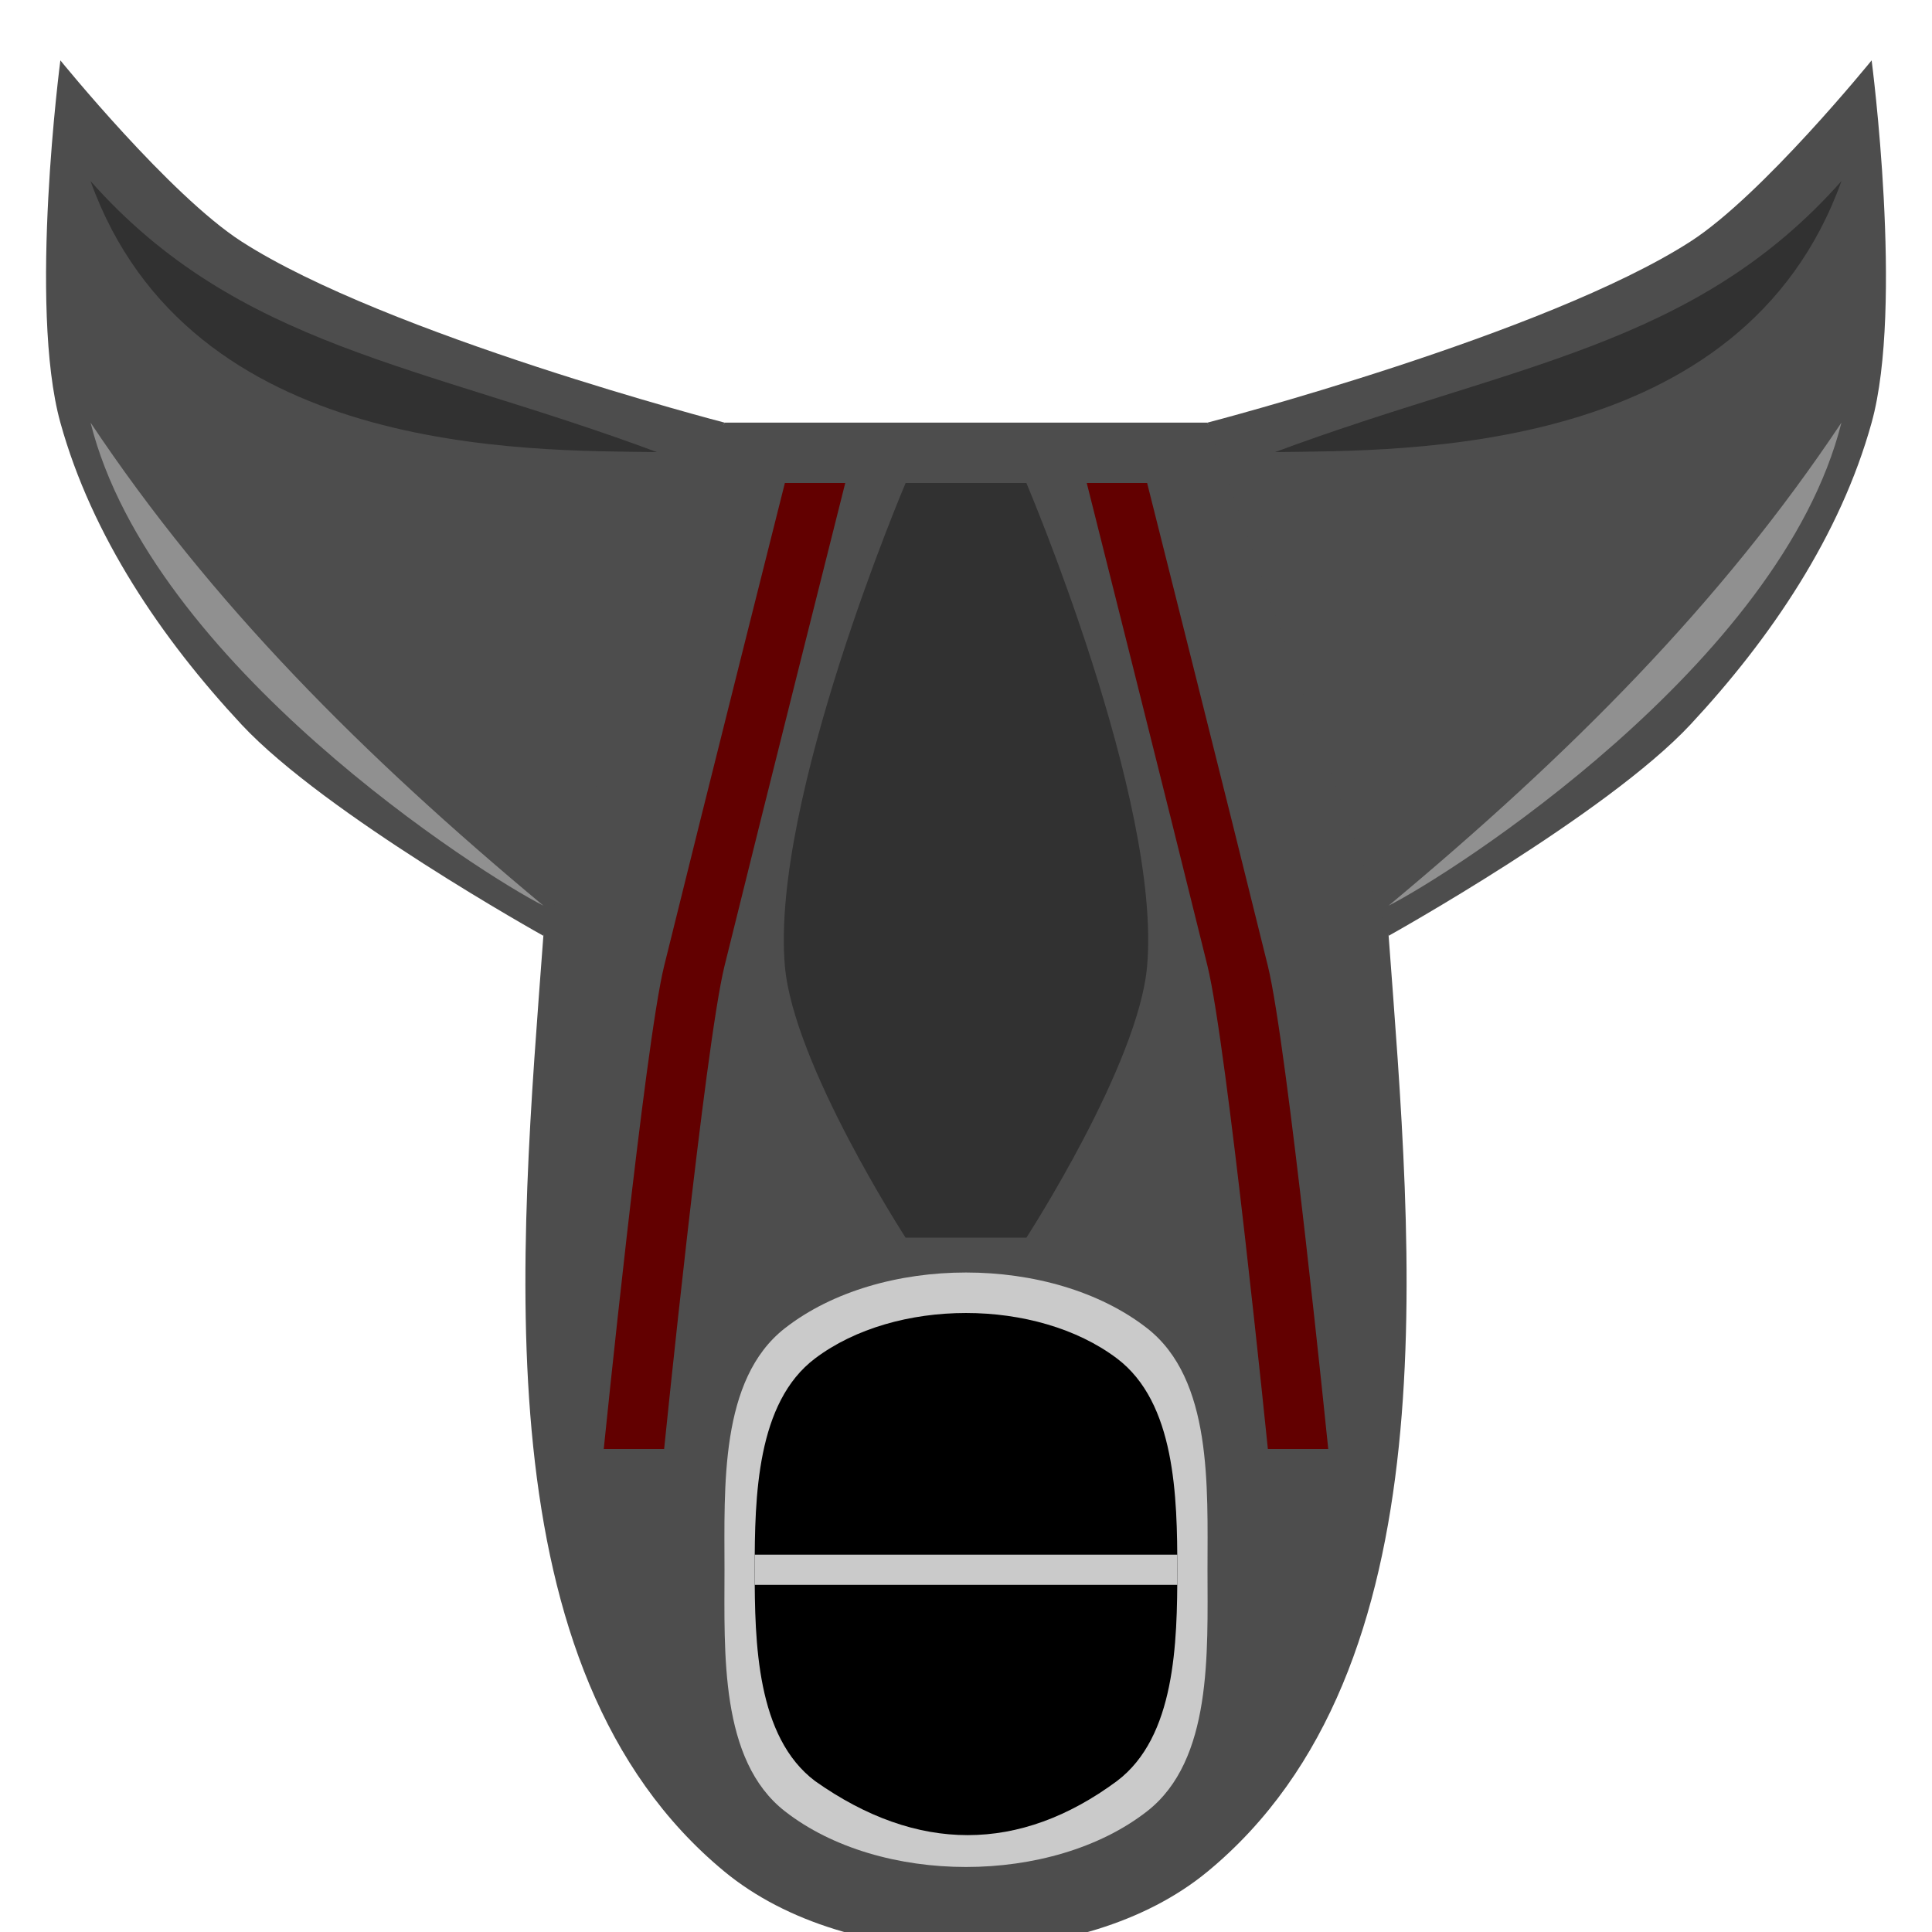
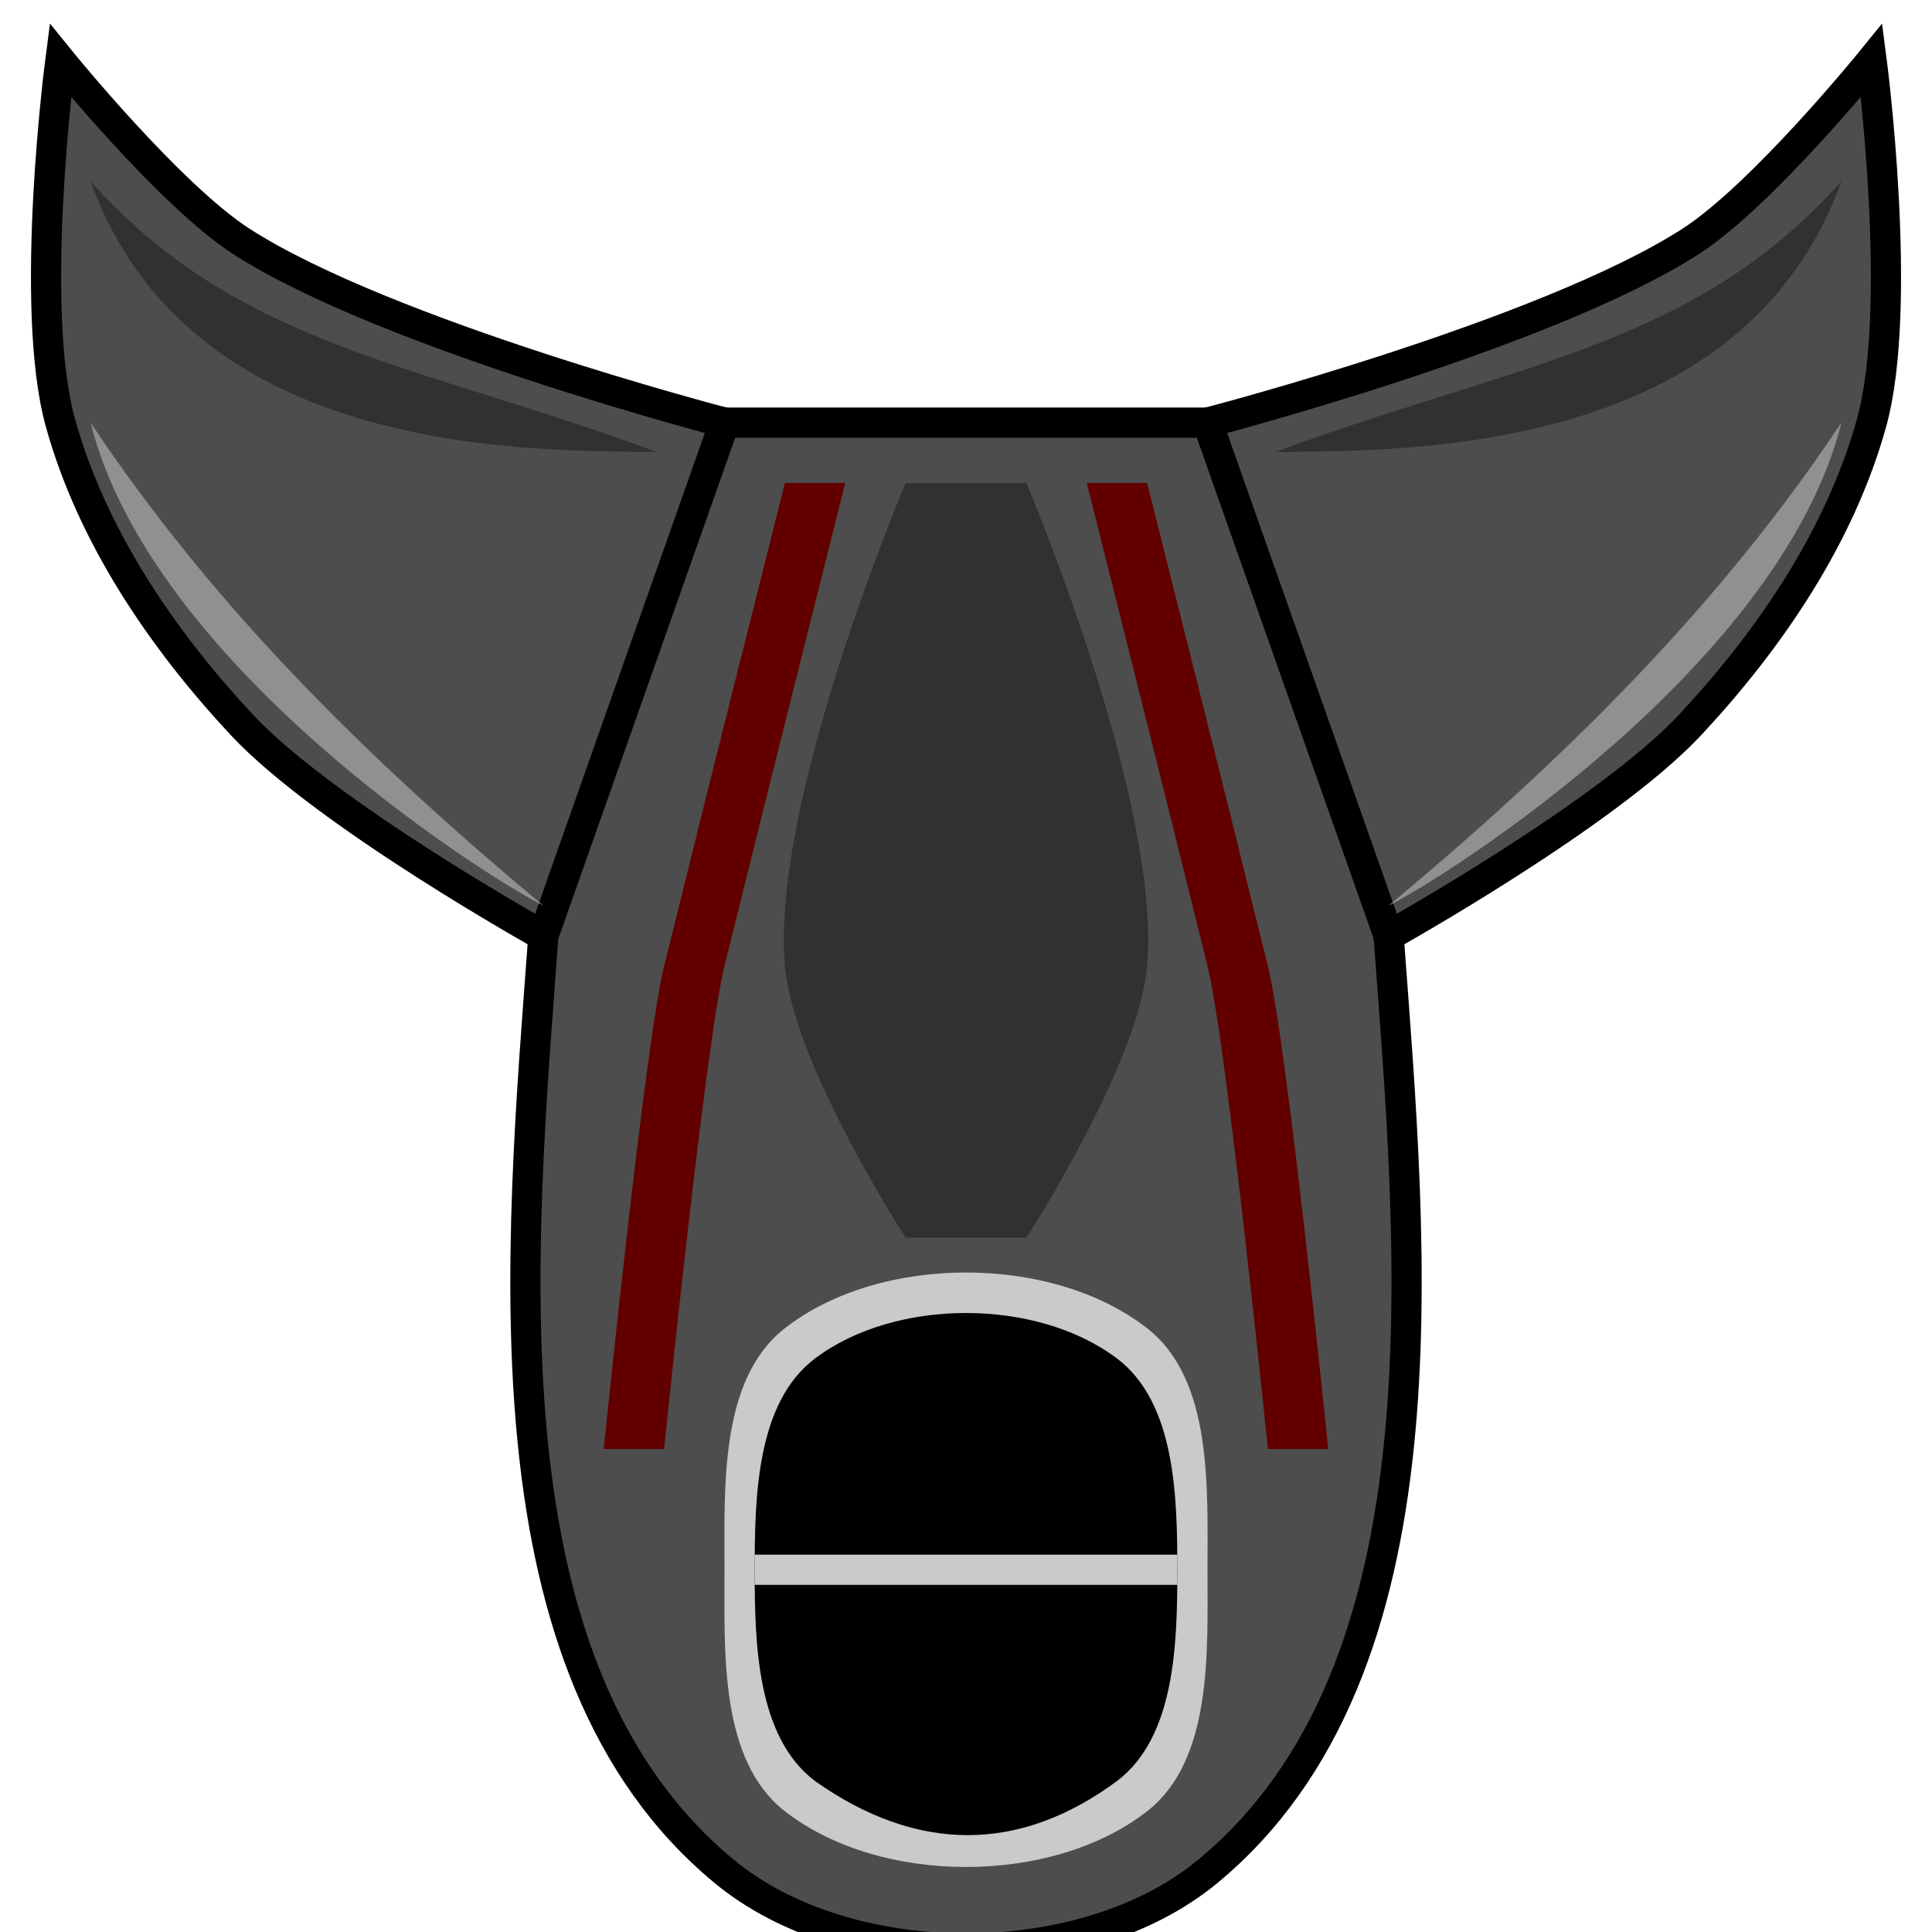
<svg xmlns="http://www.w3.org/2000/svg" width="64" height="64" id="svg2" version="1.1">
  <defs id="defs4" />
  <g id="layer1" transform="translate(0,-988.3622)">
-     <path style="fill:#4d4d4d;fill-opacity:1;stroke:none" d="m 24,1050.362 c -8.119,-6.698 -6.779,-20.504 -6,-31 0.445,-5.993 6,-17 6,-17 l 16,0 c 0,0 5.555,11.007 6,17 0.779,10.496 2.119,24.302 -6,31 -4.114,3.394 -11.886,3.394 -16,0 z" id="path3833" />
+     <path style="fill:#4d4d4d;fill-opacity:1;stroke:#000000;stroke-opacity:1" d="m 24,1050.362 c -8.119,-6.698 -6.779,-20.504 -6,-31 0.445,-5.993 6,-17 6,-17 l 16,0 c 0,0 5.555,11.007 6,17 0.779,10.496 2.119,24.302 -6,31 -4.114,3.394 -11.886,3.394 -16,0 z" id="path3833" />
    <path style="fill:#cacaca;fill-opacity:1;stroke:none" d="m 26,1048.362 c 3.153,2.462 8.847,2.462 12,0 2.167,-1.692 2,-5.251 2,-8 0,-2.749 0.167,-6.308 -2,-8 -3.153,-2.462 -8.847,-2.462 -12,0 -2.167,1.692 -2,5.251 -2,8 0,2.749 -0.167,6.308 2,8 z" id="path5608" />
    <path style="fill:#000000;fill-opacity:1;stroke:none" d="m 37,59 c 1.937,-1.461 2,-4.573 2,-7 0,-2.427 -0.063,-5.539 -2,-7 -2.661,-2.007 -7.339,-2.007 -10,0 -1.937,1.461 -2,4.573 -2,7 0,2.427 0.063,5.539 2,7 3.385,2.392 6.776,2.384 10,0 z" id="path6118" transform="translate(0,988.3622)" />
    <path style="fill:#cacaca;fill-opacity:1;stroke:#cacaca;stroke-width:1px;stroke-linecap:butt;stroke-linejoin:miter;stroke-opacity:1" d="m 25,52 14,0" id="path6120" transform="translate(0,988.3622)" />
-     <path style="fill:#4d4d4d;fill-opacity:1;stroke:none" d="m 18,1019.362 c 0,0 -7.226,-4.024 -10,-7 -2.65,-2.844 -4.962,-6.254 -6,-10 -1.068,-3.855 0,-12 0,-12 0,0 3.622,4.469 6,6 4.789,3.084 16,6 16,6 z" id="path6122" />
-     <path style="fill:#4d4d4d;fill-opacity:1;stroke:none" d="m 46,1019.362 c 0,0 7.226,-4.024 10,-7 2.65,-2.844 4.962,-6.254 6,-10 1.068,-3.855 0,-12 0,-12 0,0 -3.622,4.469 -6,6 -4.789,3.084 -16,6 -16,6 z" id="path6122-0" />
+     <path style="fill:#4d4d4d;fill-opacity:1;stroke:#000000;stroke-opacity:1" d="m 18,1019.362 c 0,0 -7.226,-4.024 -10,-7 -2.65,-2.844 -4.962,-6.254 -6,-10 -1.068,-3.855 0,-12 0,-12 0,0 3.622,4.469 6,6 4.789,3.084 16,6 16,6 z" id="path6122" />
+     <path style="fill:#4d4d4d;fill-opacity:1;stroke:#000000;stroke-opacity:1" d="m 46,1019.362 c 0,0 7.226,-4.024 10,-7 2.65,-2.844 4.962,-6.254 6,-10 1.068,-3.855 0,-12 0,-12 0,0 -3.622,4.469 -6,6 -4.789,3.084 -16,6 -16,6 z" id="path6122-0" />
    <path style="fill:#313131;fill-opacity:1;stroke:none" d="m 3,994.362 c 3.274,9.123 14.417,8.918 18.761,8.976 C 13.904,1000.414 7.888,999.872 3,994.362 z" id="path6196" />
    <path style="fill:#313131;fill-opacity:1;stroke:none" d="m 61,994.362 c -3.274,9.123 -14.417,8.918 -18.761,8.976 7.857,-2.924 13.873,-3.466 18.761,-8.976 z" id="path6196-6" />
    <path style="fill:#909090;fill-opacity:1;stroke:none" d="m 3,1002.362 c 2,8 13,15 15,16 -6,-5 -11,-10 -15,-16 z" id="path6196-1" />
    <path style="fill:#909090;fill-opacity:1;stroke:none" d="m 61,1002.362 c -2,8 -13,15 -15,16 6,-5 11,-10 15,-16 z" id="path6196-1-3" />
    <path style="fill:#620000;fill-opacity:1;stroke:none" d="m 28,16 -2,0 c 0,0 -2.637,10.469 -4,16 -0.643,2.609 -2,16 -2,16 l 2,0 c 0,0 1.357,-13.391 2,-16 1.363,-5.531 4,-16 4,-16 z" id="path6252" transform="translate(0,988.3622)" />
    <path style="fill:#620000;fill-opacity:1;stroke:none" d="m 36,1004.362 2,0 c 0,0 2.637,10.469 4,16 0.643,2.609 2,16 2,16 l -2,0 c 0,0 -1.357,-13.391 -2,-16 -1.363,-5.531 -4,-16 -4,-16 z" id="path6252-8" />
    <path style="fill:#313131;fill-opacity:1;stroke:none" d="m 30,16 4,0 c 0,0 4.476,10.523 4,16 -0.284,3.271 -4,9 -4,9 l -4,0 c 0,0 -3.716,-5.729 -4,-9 -0.476,-5.477 4,-16 4,-16 z" id="path6272" transform="translate(0,988.3622)" />
  </g>
  <g id="layer2" />
</svg>
